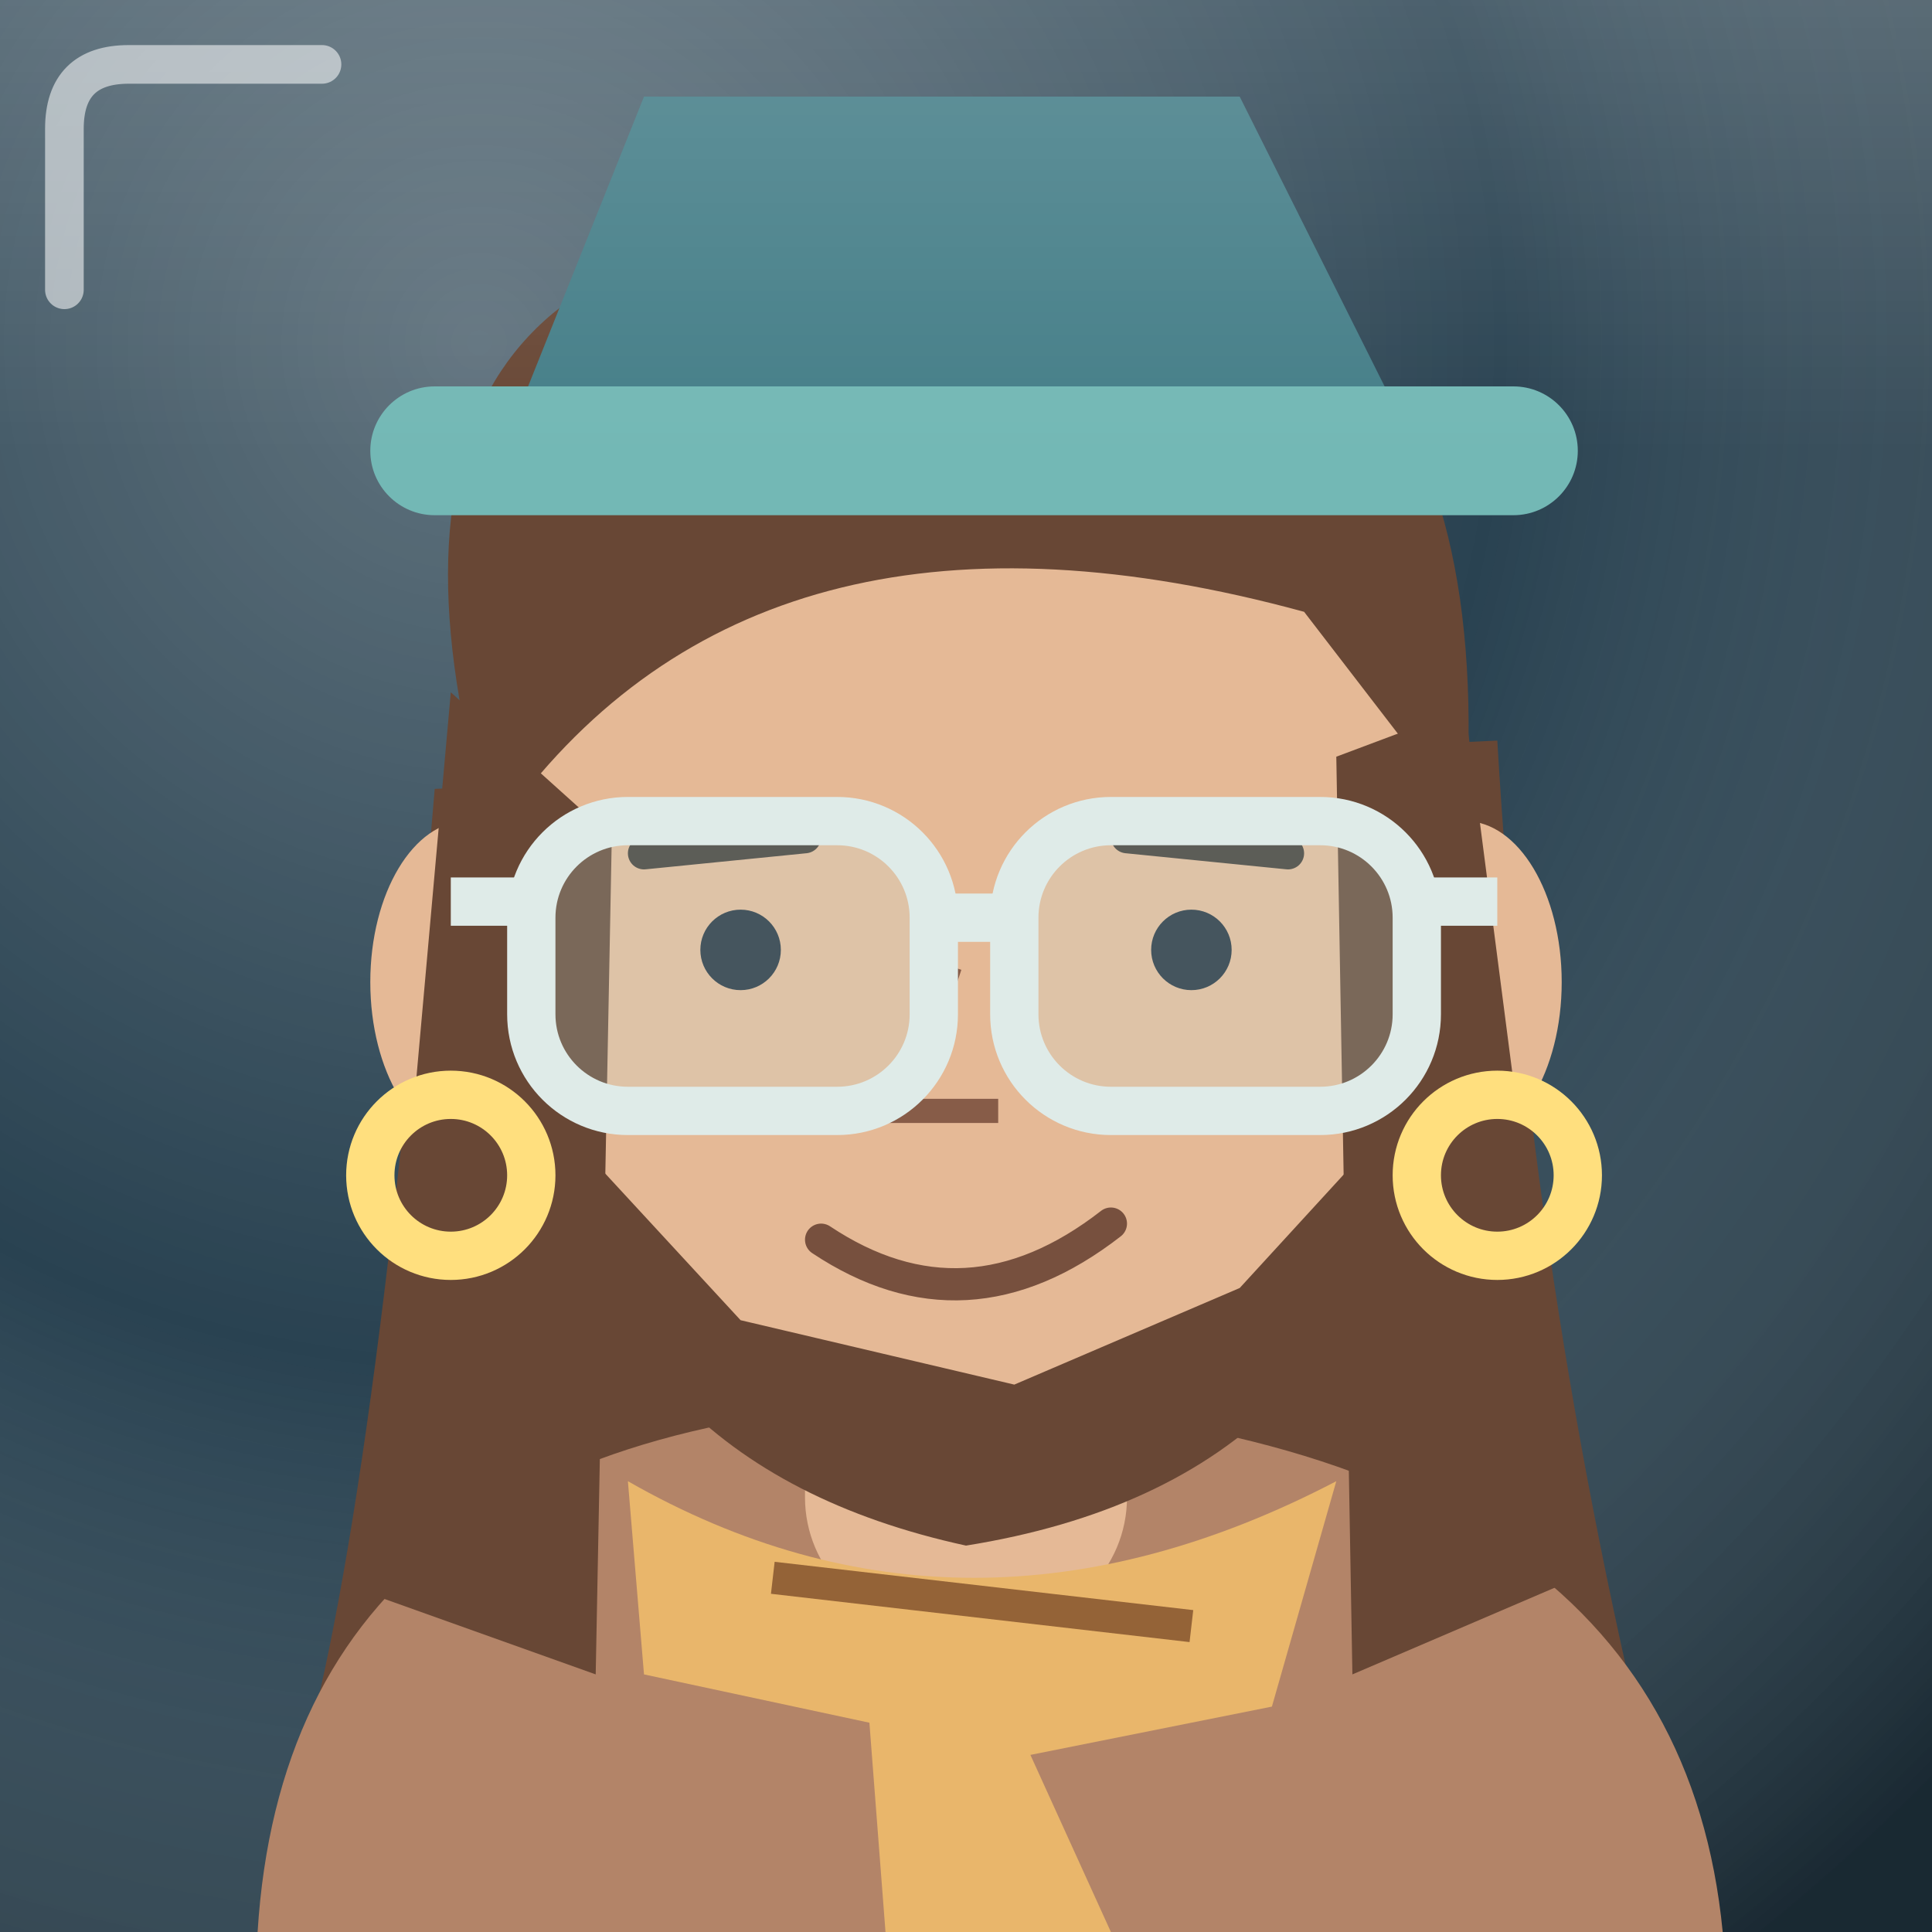
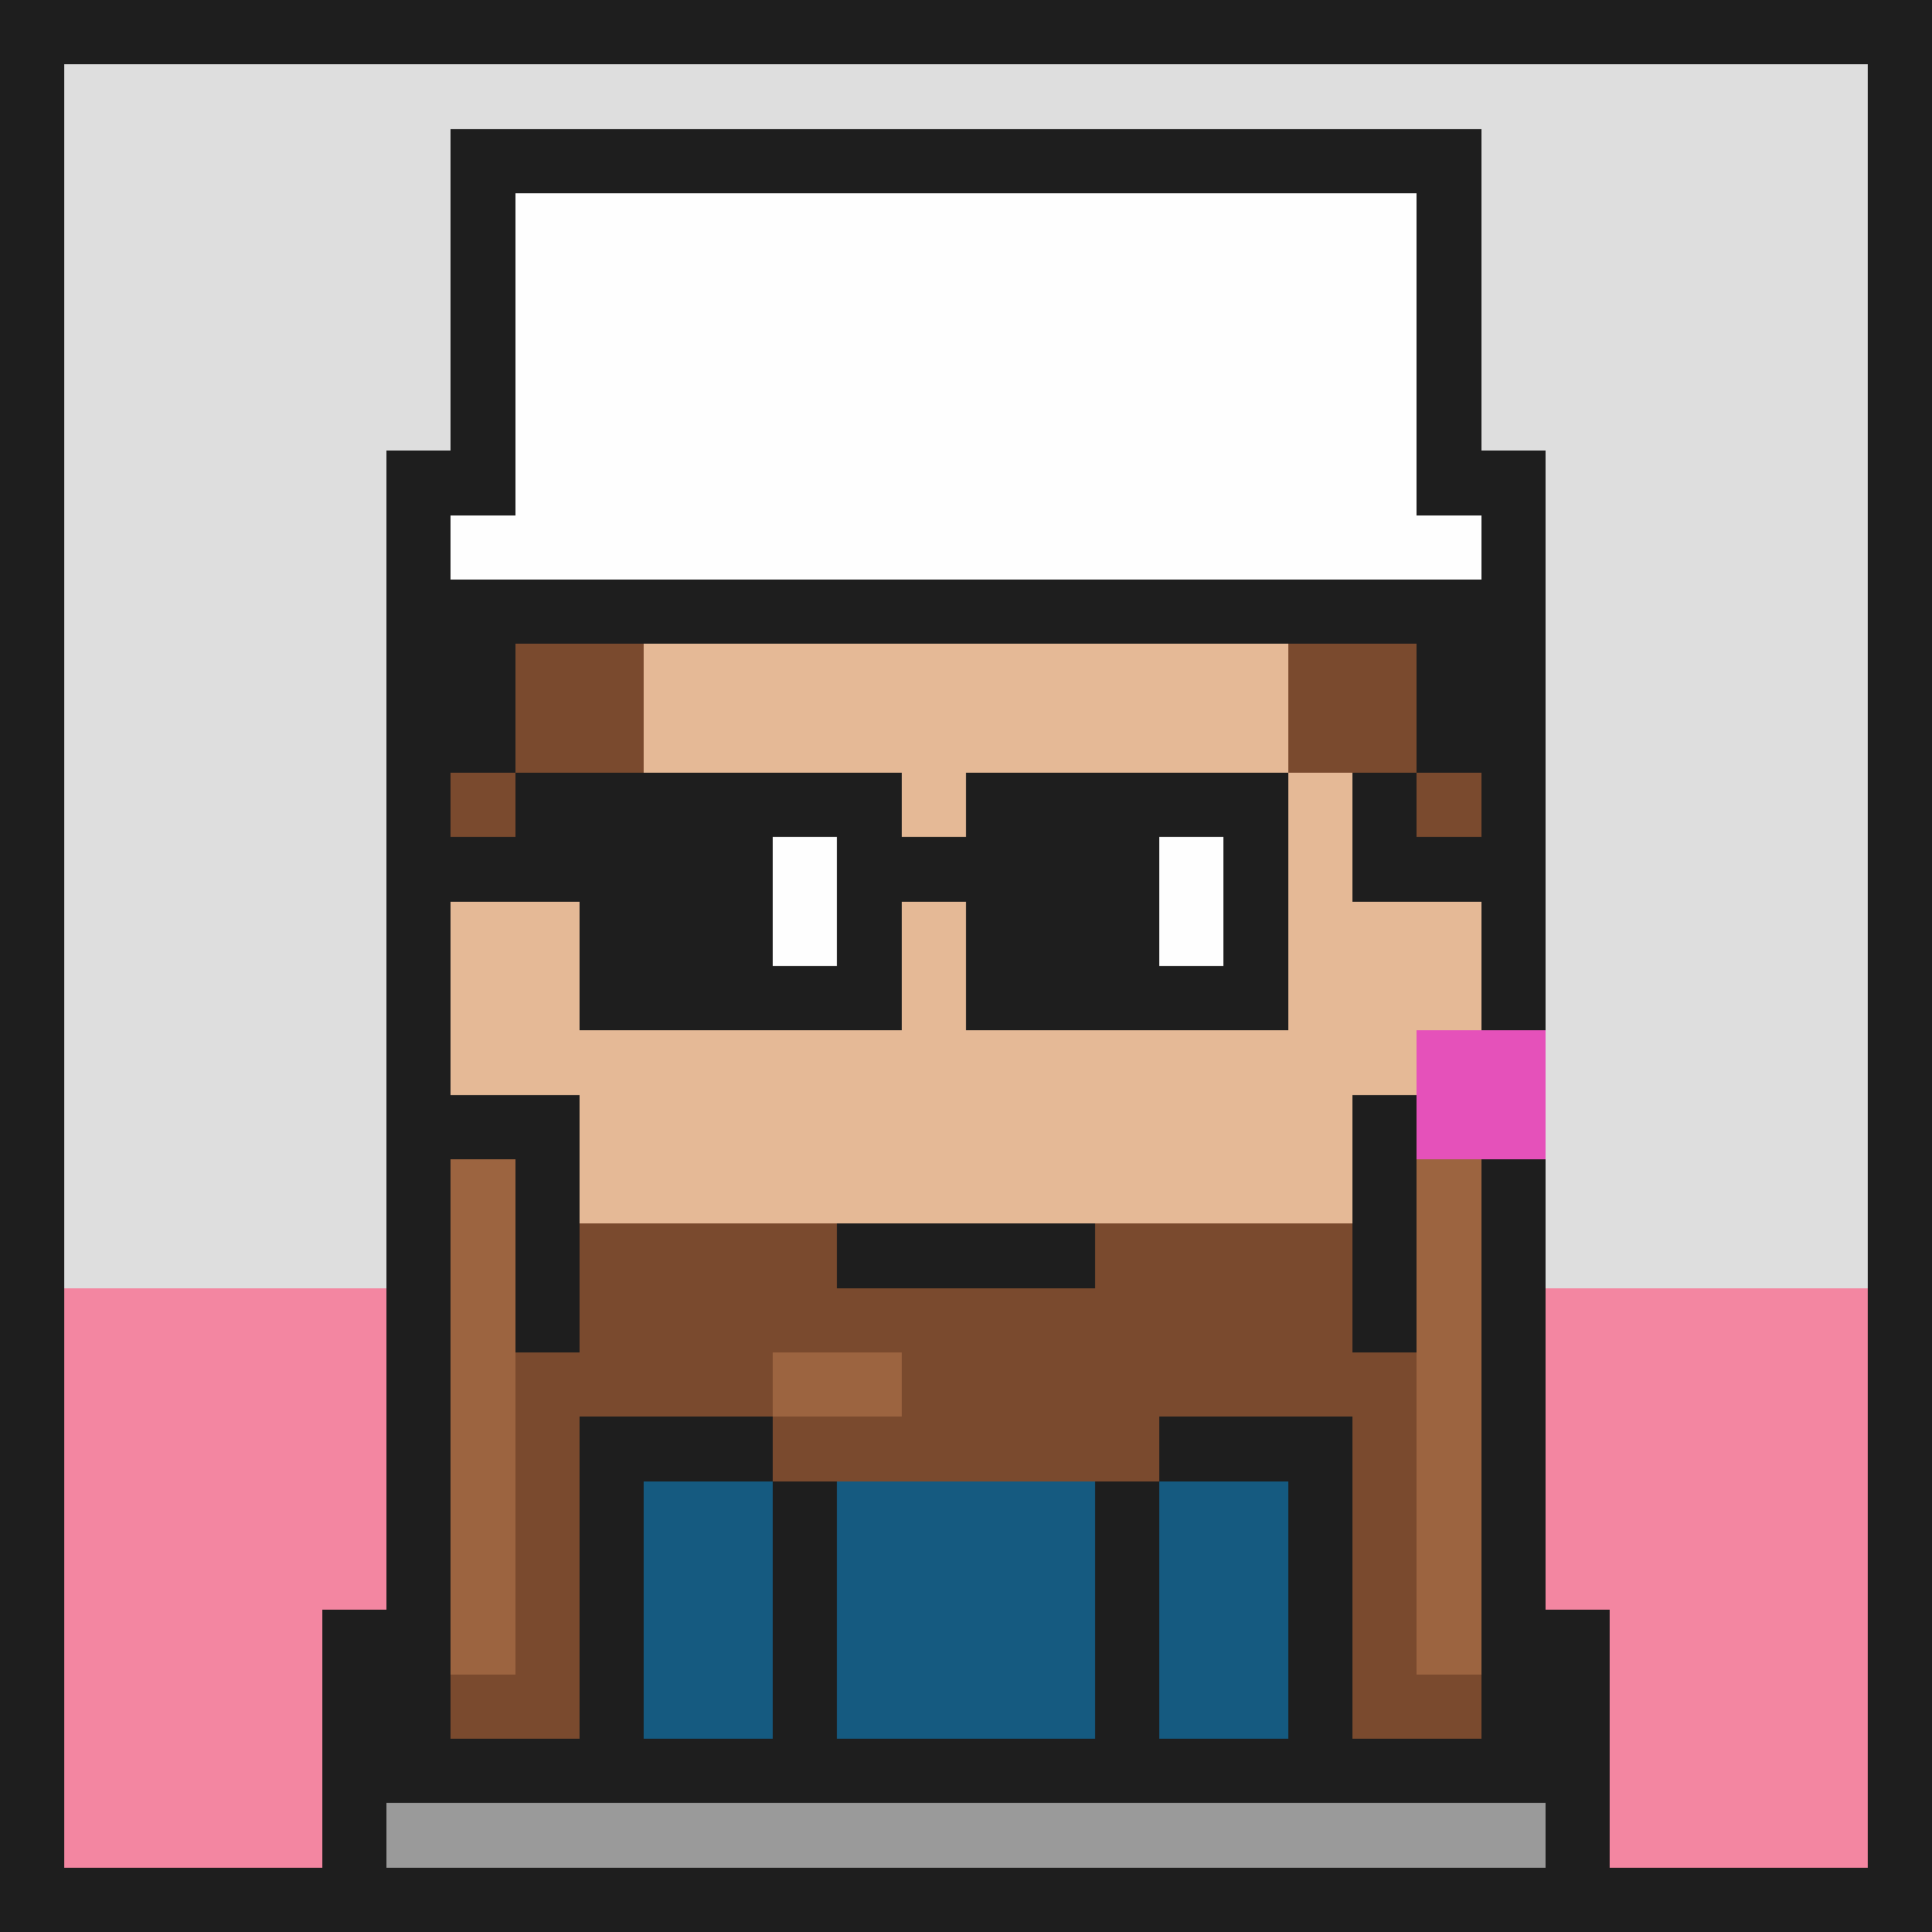
- <svg xmlns="http://www.w3.org/2000/svg" viewBox="0 0 120 120" role="img">
-   <defs>
-     <radialGradient id="s" cx=".25" cy=".18" r="1.05">
-       <stop offset="0" stop-color="#fff" stop-opacity=".26" />
-       <stop offset=".5" stop-color="#fff" stop-opacity="0" />
-       <stop offset="1" stop-color="#000" stop-opacity=".38" />
-     </radialGradient>
-     <linearGradient id="g" x1="0" y1="0" x2="0" y2="1">
-       <stop offset="0" stop-color="#fff" stop-opacity=".16" />
-       <stop offset=".45" stop-color="#fff" stop-opacity="0" />
-     </linearGradient>
-   </defs>
-   <rect width="120" height="120" fill="#294251" />
-   <rect width="120" height="120" fill="url(#s)" />
-   <path d="M27 49Q23 97 18 112L103 112Q95 80 93 46Z" fill="#684735" />
-   <path d="M16 120Q18 88 59 87Q104 89 107 120" fill="#b38468" />
-   <rect x="50" y="80" width="20" height="21" rx="8" fill="#e5b996" />
-   <ellipse cx="29" cy="61" rx="6" ry="10" fill="#e5b996" />
-   <ellipse cx="91" cy="61" rx="6" ry="10" fill="#e5b996" />
-   <rect x="30" y="22" width="60" height="67" rx="29" fill="#e5b996" />
-   <path d="M30 50Q20 13 56 14Q94 10 91 51L81 38Q48 29 32 50" fill="#684735" />
-   <path d="M28 43L23 99L37 104L38 52M83 47L84 104L98 98L91 44" fill="#684735" />
-   <path d="M40 53l10 -1M70 52l10 1" stroke="#423932" stroke-width="2" stroke-linecap="round" />
-   <circle cx="46" cy="59" r="2.5" fill="#25303b" />
-   <circle cx="74" cy="59" r="2.5" fill="#25303b" />
-   <path d="M59 60l-3 9 6 0" fill="none" stroke="#875c48" stroke-width="1.5" />
-   <path d="M51 77q9 6 18 -1" fill="none" stroke="#77503e" stroke-width="2" stroke-linecap="round" />
-   <path d="M34 69Q37 91 60 96Q85 92 88 68L77 80L63 86L46 82Z" fill="#684735" />
-   <g fill="#c4eced33" stroke="#dfebe8" stroke-width="3">
-     <rect x="33" y="51" width="25" height="18" rx="6" />
-     <rect x="63" y="51" width="25" height="18" rx="6" />
-     <path d="M58 57h5M28 56h5M88 56h5" />
-   </g>
-   <g fill="none" stroke="#ffdf7e" stroke-width="3">
-     <circle cx="28" cy="73" r="5" />
-     <circle cx="93" cy="73" r="5" />
-   </g>
-   <path d="M32 26L40 6L77 6L87 26Z" fill="#457e88" />
-   <rect x="23" y="24" width="75" height="8" rx="4" fill="#73b8b5" />
-   <path d="M39 92Q60 104 83 92L79 106L64 109L69 120H55L54 107L40 104Z" fill="#e9b66b" />
-   <path d="M48 98L74 101" stroke="#946337" stroke-width="2" />
-   <rect width="120" height="62" fill="url(#g)" />
-   <path d="M4 18V8Q4 4 8 4H20" fill="none" stroke="#fff" stroke-opacity=".55" stroke-width="2.4" stroke-linecap="round" />
+ <svg xmlns="http://www.w3.org/2000/svg" viewBox="0 0 120 120" role="img" shape-rendering="crispEdges">
+   <path fill="#1E1E1E" d="M0 0h120v4h-120zM0 4h120v4h-120zM0 8h120v4h-120zM0 12h120v4h-120zM0 16h120v4h-120zM0 20h120v4h-120zM0 24h120v4h-120zM0 28h120v4h-120zM0 32h120v4h-120zM0 36h120v4h-120zM0 40h120v4h-120zM0 44h120v4h-120zM0 48h120v4h-120zM0 52h120v4h-120zM0 56h120v4h-120zM0 60h120v4h-120zM0 64h120v4h-120zM0 68h120v4h-120zM0 72h120v4h-120zM0 76h120v4h-120zM0 80h120v4h-120zM0 84h120v4h-120zM0 88h120v4h-120zM0 92h120v4h-120zM0 96h120v4h-120zM0 100h120v4h-120zM0 104h120v4h-120zM0 108h120v4h-120zM0 112h120v4h-120zM0 116h120v4h-120z" />
+   <path fill="#155A80" d="M40 92h8v4h-8zM52 92h16v4h-16zM72 92h8v4h-8zM40 96h8v4h-8zM52 96h16v4h-16zM72 96h8v4h-8zM40 100h8v4h-8zM52 100h16v4h-16zM72 100h8v4h-8zM40 104h8v4h-8zM52 104h16v4h-16zM72 104h8v4h-8z" />
+   <path fill="#FEFEFE" d="M32 12h56v4h-56zM32 16h56v4h-56zM32 20h56v4h-56zM32 24h56v4h-56zM32 28h56v4h-56zM28 32h64v4h-64zM48 52h4v4h-4zM72 52h4v4h-4zM48 56h4v4h-4zM72 56h4v4h-4z" />
+   <path fill="#7A4A2E" d="M32 40h56v4h-56zM32 44h56v4h-56zM28 48h4v4h-4zM88 48h4v4h-4zM36 76h16v4h-16zM68 76h16v4h-16zM36 80h48v4h-48zM32 84h56v4h-56zM32 88h4v4h-4zM48 88h24v4h-24zM84 88h4v4h-4zM32 92h4v4h-4zM84 92h4v4h-4zM32 96h4v4h-4zM84 96h4v4h-4zM32 100h4v4h-4zM84 100h4v4h-4zM28 104h8v4h-8zM84 104h8v4h-8z" />
+   <path fill="#9C6440" d="M28 72h4v4h-4zM88 72h4v4h-4zM28 76h4v4h-4zM88 76h4v4h-4zM28 80h4v4h-4zM88 80h4v4h-4zM28 84h4v4h-4zM48 84h8v4h-8zM88 84h4v4h-4zM28 88h4v4h-4zM88 88h4v4h-4zM28 92h4v4h-4zM88 92h4v4h-4zM28 96h4v4h-4zM88 96h4v4h-4zM28 100h4v4h-4zM88 100h4v4h-4z" />
+   <path fill="#9A9A9A" d="M24 112h72v4h-72z" />
+   <path fill="#DEDEDE" d="M4 4h112v4h-112zM4 8h24v4h-24zM92 8h24v4h-24zM4 12h24v4h-24zM92 12h24v4h-24zM4 16h24v4h-24zM92 16h24v4h-24zM4 20h24v4h-24zM92 20h24v4h-24zM4 24h24v4h-24zM92 24h24v4h-24zM4 28h20v4h-20zM96 28h20v4h-20zM4 32h20v4h-20zM96 32h20v4h-20zM4 36h20v4h-20zM96 36h20v4h-20zM4 40h20v4h-20zM96 40h20v4h-20zM4 44h20v4h-20zM96 44h20v4h-20zM4 48h20v4h-20zM96 48h20v4h-20zM4 52h20v4h-20zM96 52h20v4h-20zM4 56h20v4h-20zM96 56h20v4h-20zM4 60h20v4h-20zM96 60h20v4h-20zM4 64h20v4h-20zM96 64h20v4h-20zM4 68h20v4h-20zM96 68h20v4h-20zM4 72h20v4h-20zM96 72h20v4h-20zM4 76h20v4h-20zM96 76h20v4h-20z" />
+   <path fill="#F386A1" d="M4 80h20v4h-20zM96 80h20v4h-20zM4 84h20v4h-20zM96 84h20v4h-20zM4 88h20v4h-20zM96 88h20v4h-20zM4 92h20v4h-20zM96 92h20v4h-20zM4 96h20v4h-20zM96 96h20v4h-20zM4 100h16v4h-16zM100 100h16v4h-16zM4 104h16v4h-16zM100 104h16v4h-16zM4 108h16v4h-16zM100 108h16v4h-16zM4 112h16v4h-16zM100 112h16v4h-16z" />
+   <path fill="#E5B996" d="M40 40h40v4h-40zM40 44h40v4h-40zM56 48h4v4h-4zM80 48h4v4h-4zM80 52h4v4h-4zM28 56h8v4h-8zM56 56h4v4h-4zM80 56h12v4h-12zM28 60h8v4h-8zM56 60h4v4h-4zM80 60h12v4h-12zM28 64h60v4h-60zM36 68h48v4h-48zM36 72h48v4h-48z" />
+   <path fill="#E551BA" d="M88 64h8v4h-8zM88 68h8v4h-8z" />
</svg>
